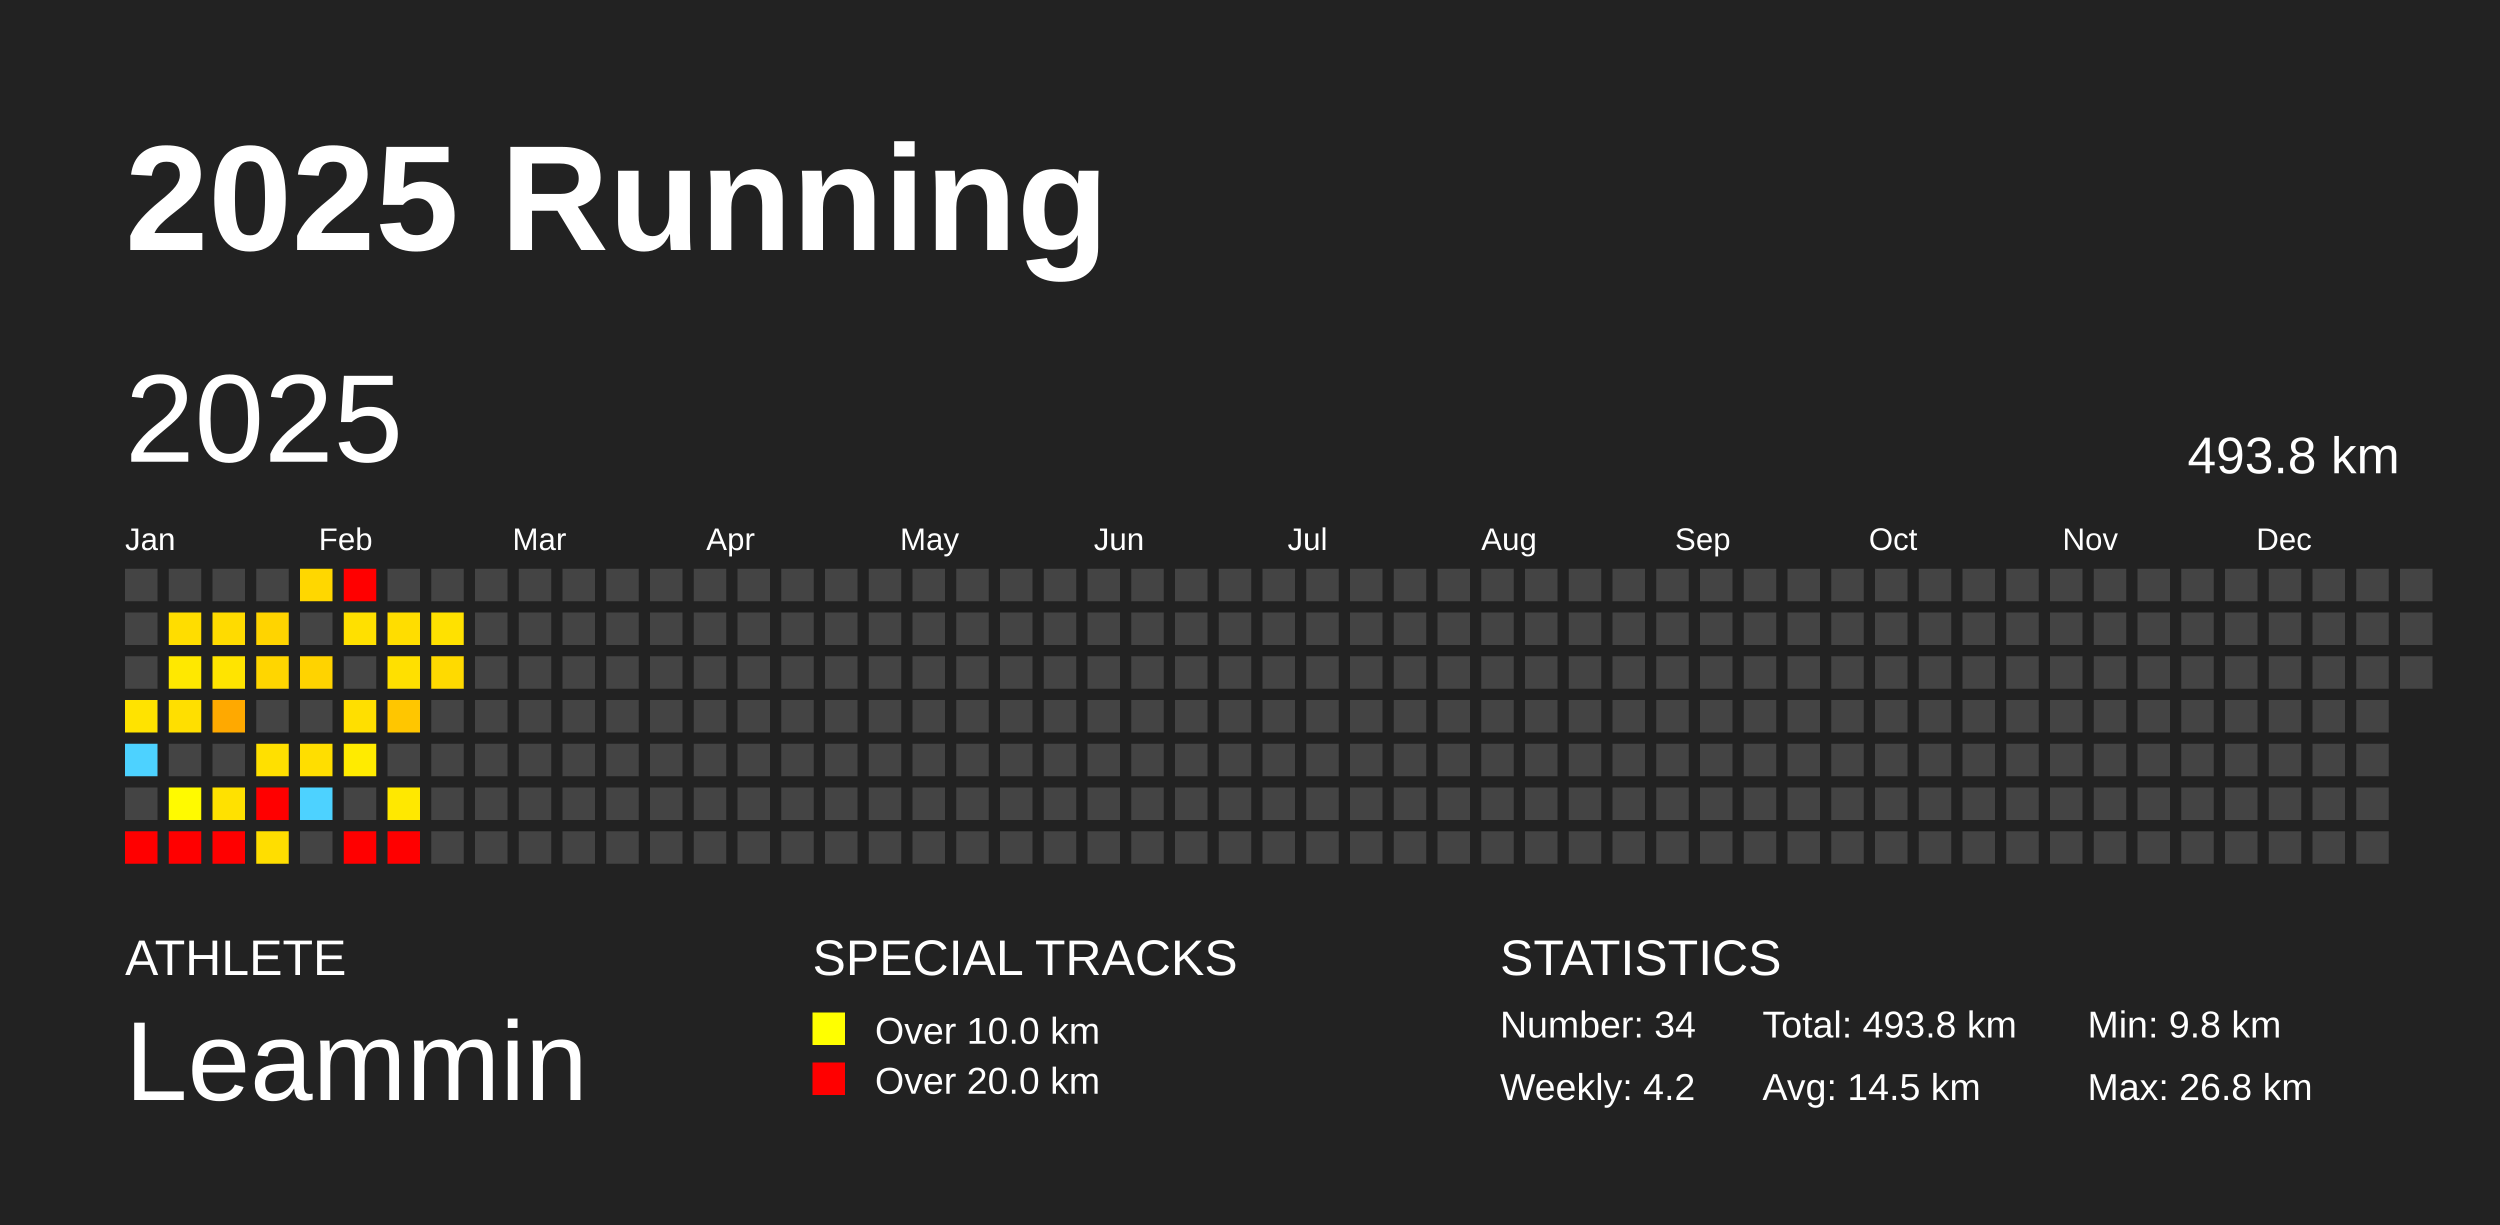
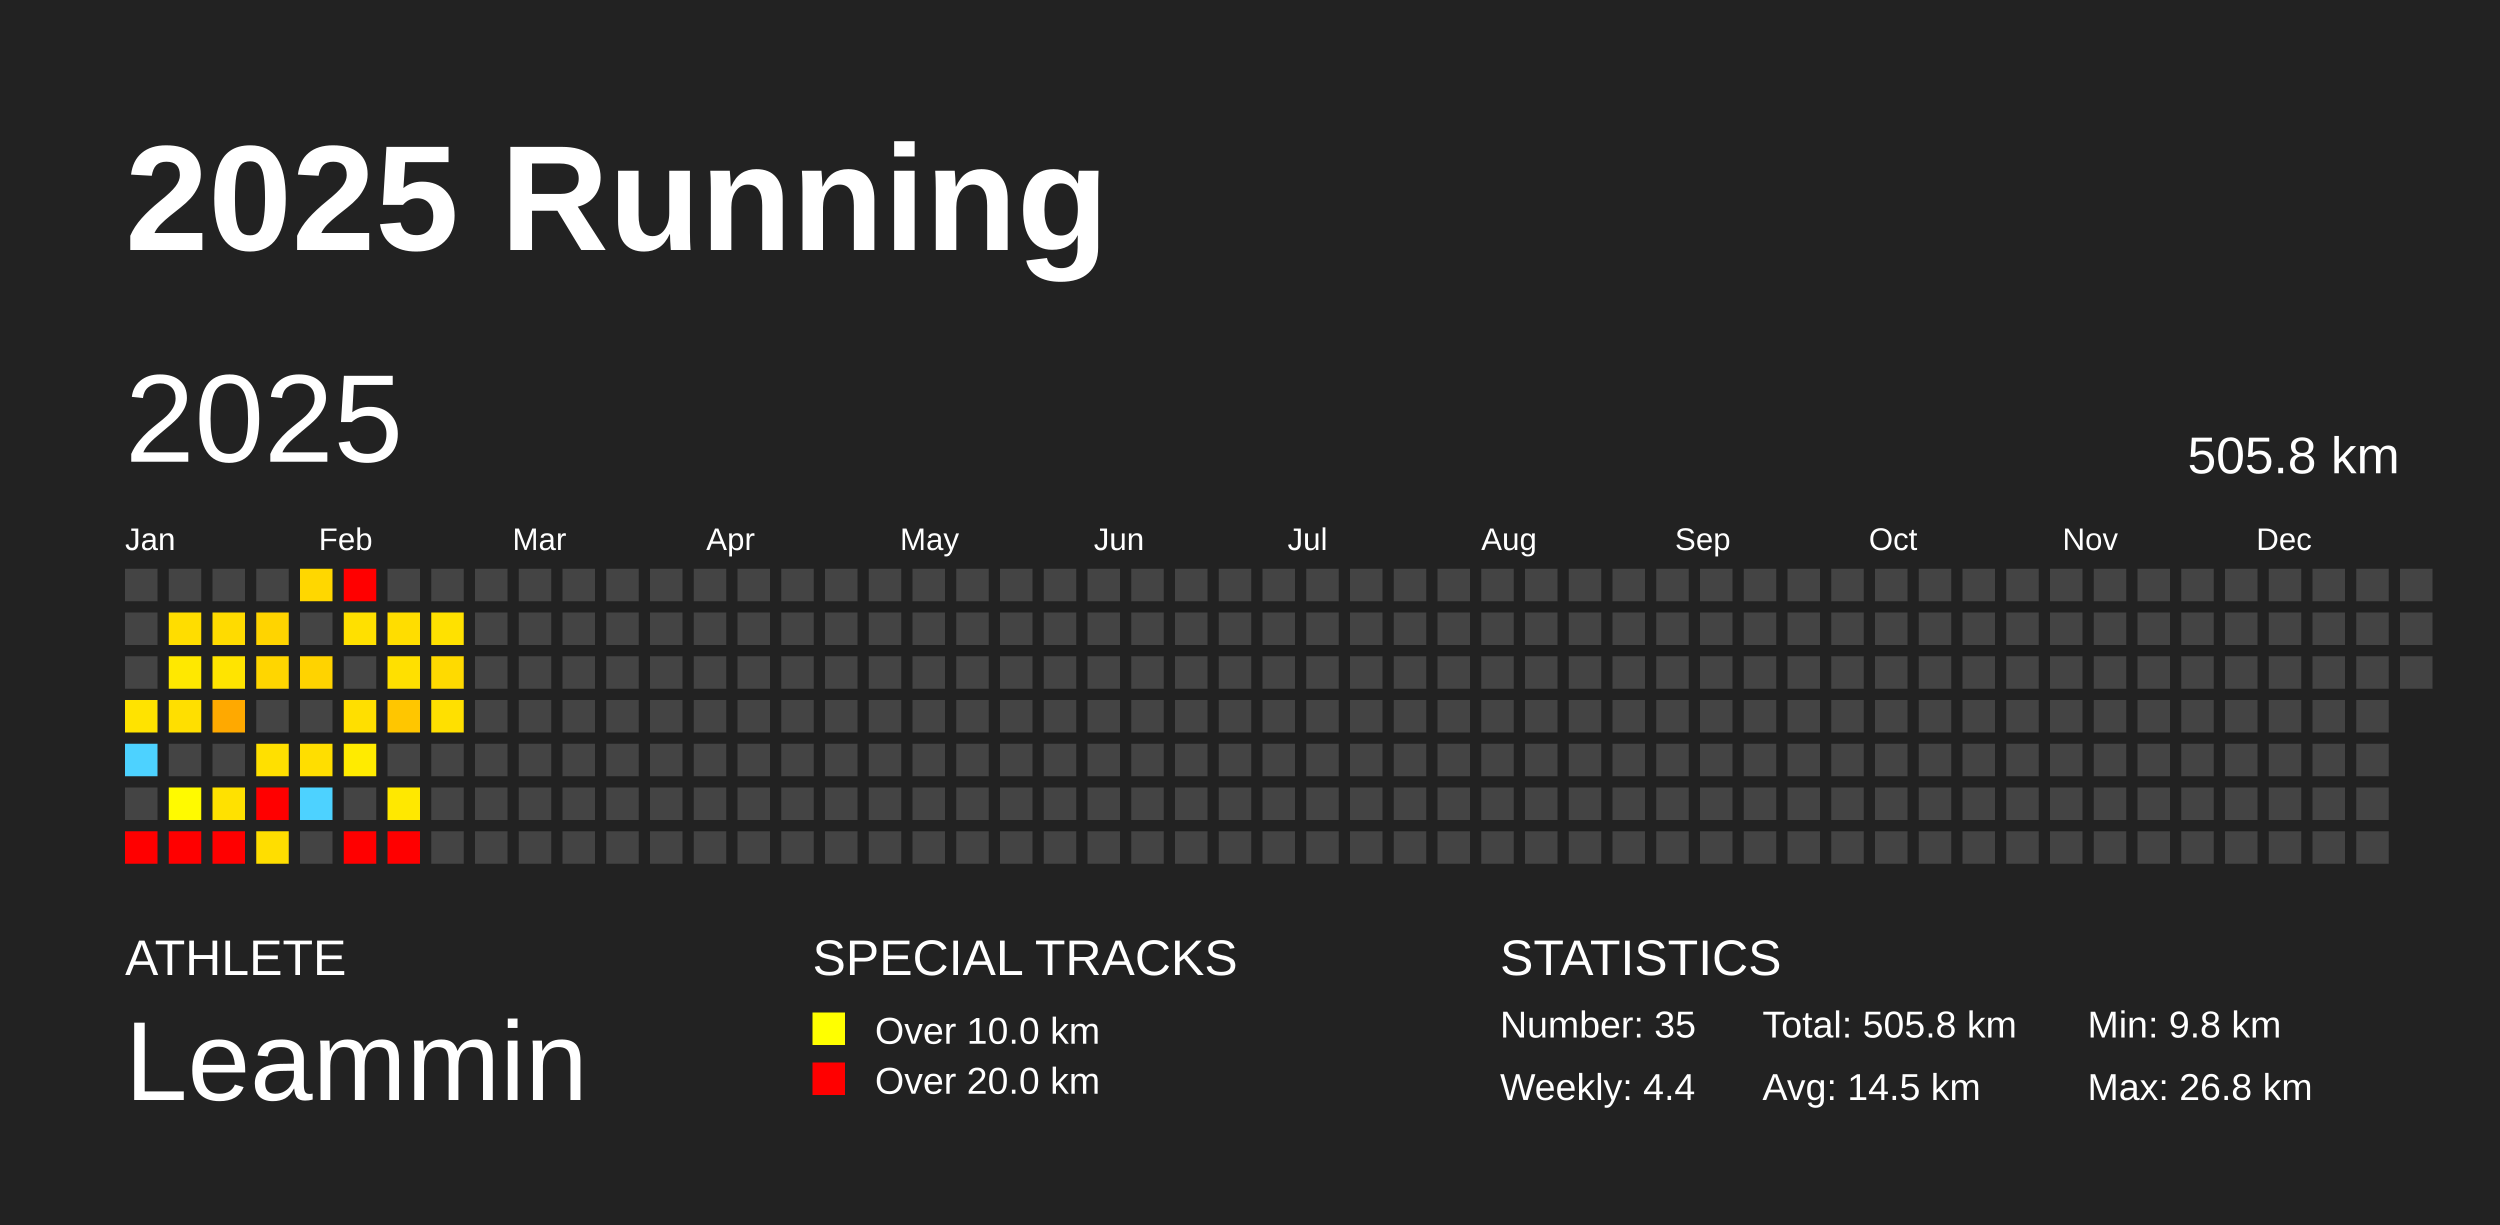
<svg xmlns="http://www.w3.org/2000/svg" baseProfile="full" height="98mm" version="1.1" viewBox="0,0,200,98" width="200mm">
  <defs />
  <rect fill="#222222" height="98" width="200" x="0" y="0" />
  <text fill="#FFFFFF" style="font-size:12px; font-family:Arial; font-weight:bold;" x="10" y="20">2025 Running</text>
  <text fill="#FFFFFF" style="font-size:4px; font-family:Arial" x="10" y="78">ATHLETE</text>
  <text fill="#FFFFFF" style="font-size:9px; font-family:Arial" x="10" y="88">Leammin</text>
  <text fill="#FFFFFF" style="font-size:4px; font-family:Arial" x="65" y="78">SPECIAL TRACKS</text>
  <rect fill="yellow" height="2.6" width="2.6" x="65" y="81" />
  <text fill="#FFFFFF" style="font-size:3px; font-family:Arial" x="70" y="83.5">Over 10.0 km</text>
  <rect fill="red" height="2.6" width="2.6" x="65" y="85" />
  <text fill="#FFFFFF" style="font-size:3px; font-family:Arial" x="70" y="87.5">Over 20.0 km</text>
  <text fill="#FFFFFF" style="font-size:4px; font-family:Arial" x="120" y="78">STATISTICS</text>
-   <text fill="#FFFFFF" style="font-size:3px; font-family:Arial" x="120" y="83">Number: 34</text>
-   <text fill="#FFFFFF" style="font-size:3px; font-family:Arial" x="120" y="88">Weekly: 4.2</text>
-   <text fill="#FFFFFF" style="font-size:3px; font-family:Arial" x="141" y="83">Total: 493.8 km</text>
+   <text fill="#FFFFFF" style="font-size:3px; font-family:Arial" x="120" y="83">Number: 35</text>
+   <text fill="#FFFFFF" style="font-size:3px; font-family:Arial" x="120" y="88">Weekly: 4.4</text>
+   <text fill="#FFFFFF" style="font-size:3px; font-family:Arial" x="141" y="83">Total: 505.8 km</text>
  <text fill="#FFFFFF" style="font-size:3px; font-family:Arial" x="141" y="88">Avg: 14.5 km</text>
  <text fill="#FFFFFF" style="font-size:3px; font-family:Arial" x="167" y="83">Min: 9.8 km</text>
  <text fill="#FFFFFF" style="font-size:3px; font-family:Arial" x="167" y="88">Max: 26.8 km</text>
  <text dominant-baseline="hanging" fill="#FFFFFF" style="font-size:10.0px; font-family:Arial;" x="10" y="30">2025</text>
-   <text dominant-baseline="hanging" fill="#FFFFFF" style="font-size:4.125px; font-family:Arial;" x="175" y="35">493.8 km</text>
+   <text dominant-baseline="hanging" fill="#FFFFFF" style="font-size:4.125px; font-family:Arial;" x="175" y="35">505.8 km</text>
  <text fill="#FFFFFF" style="font-size:2.5px; font-family:Arial" x="10.0" y="44">Jan</text>
  <text fill="#FFFFFF" style="font-size:2.5px; font-family:Arial" x="25.5" y="44">Feb</text>
  <text fill="#FFFFFF" style="font-size:2.5px; font-family:Arial" x="41.0" y="44">Mar</text>
  <text fill="#FFFFFF" style="font-size:2.5px; font-family:Arial" x="56.5" y="44">Apr</text>
  <text fill="#FFFFFF" style="font-size:2.5px; font-family:Arial" x="72.0" y="44">May</text>
  <text fill="#FFFFFF" style="font-size:2.5px; font-family:Arial" x="87.5" y="44">Jun</text>
  <text fill="#FFFFFF" style="font-size:2.5px; font-family:Arial" x="103.0" y="44">Jul</text>
  <text fill="#FFFFFF" style="font-size:2.5px; font-family:Arial" x="118.5" y="44">Aug</text>
  <text fill="#FFFFFF" style="font-size:2.5px; font-family:Arial" x="134.0" y="44">Sep</text>
  <text fill="#FFFFFF" style="font-size:2.5px; font-family:Arial" x="149.5" y="44">Oct</text>
  <text fill="#FFFFFF" style="font-size:2.5px; font-family:Arial" x="165.0" y="44">Nov</text>
  <text fill="#FFFFFF" style="font-size:2.5px; font-family:Arial" x="180.5" y="44">Dec</text>
  <rect fill="#444444" height="2.6" width="2.6" x="10.0" y="45.5" />
  <rect fill="#444444" height="2.6" width="2.6" x="10.0" y="49.0" />
  <rect fill="#444444" height="2.6" width="2.6" x="10.0" y="52.5" />
  <rect fill="#ffe300" height="2.6" width="2.6" x="10.0" y="56.0" />
  <rect fill="#4dd2ff" height="2.6" width="2.6" x="10.0" y="59.5" />
  <rect fill="#444444" height="2.6" width="2.6" x="10.0" y="63.0" />
  <rect fill="red" height="2.6" width="2.6" x="10.0" y="66.5" />
  <rect fill="#444444" height="2.6" width="2.6" x="13.5" y="45.5" />
  <rect fill="#ffdd00" height="2.6" width="2.6" x="13.5" y="49.0" />
  <rect fill="#ffe800" height="2.6" width="2.6" x="13.5" y="52.5" />
  <rect fill="#ffdf00" height="2.6" width="2.6" x="13.5" y="56.0" />
  <rect fill="#444444" height="2.6" width="2.6" x="13.5" y="59.5" />
  <rect fill="#fffa00" height="2.6" width="2.6" x="13.5" y="63.0" />
  <rect fill="red" height="2.6" width="2.6" x="13.5" y="66.5" />
  <rect fill="#444444" height="2.6" width="2.6" x="17.0" y="45.5" />
  <rect fill="#ffdb00" height="2.6" width="2.6" x="17.0" y="49.0" />
  <rect fill="#ffe400" height="2.6" width="2.6" x="17.0" y="52.5" />
  <rect fill="#ffa900" height="2.6" width="2.6" x="17.0" y="56.0" />
  <rect fill="#444444" height="2.6" width="2.6" x="17.0" y="59.5" />
  <rect fill="#ffe100" height="2.6" width="2.6" x="17.0" y="63.0" />
  <rect fill="red" height="2.6" width="2.6" x="17.0" y="66.5" />
  <rect fill="#444444" height="2.6" width="2.6" x="20.5" y="45.5" />
  <rect fill="#ffd400" height="2.6" width="2.6" x="20.5" y="49.0" />
  <rect fill="#ffd600" height="2.6" width="2.6" x="20.5" y="52.5" />
  <rect fill="#444444" height="2.6" width="2.6" x="20.5" y="56.0" />
  <rect fill="#ffe000" height="2.6" width="2.6" x="20.5" y="59.5" />
  <rect fill="red" height="2.6" width="2.6" x="20.5" y="63.0" />
  <rect fill="#ffde00" height="2.6" width="2.6" x="20.5" y="66.5" />
  <rect fill="#ffd700" height="2.6" width="2.6" x="24.0" y="45.5" />
  <rect fill="#444444" height="2.6" width="2.6" x="24.0" y="49.0" />
  <rect fill="#ffd300" height="2.6" width="2.6" x="24.0" y="52.5" />
  <rect fill="#444444" height="2.6" width="2.6" x="24.0" y="56.0" />
  <rect fill="#ffde00" height="2.6" width="2.6" x="24.0" y="59.5" />
  <rect fill="#4dd2ff" height="2.6" width="2.6" x="24.0" y="63.0" />
  <rect fill="#444444" height="2.6" width="2.6" x="24.0" y="66.5" />
  <rect fill="red" height="2.6" width="2.6" x="27.5" y="45.5" />
  <rect fill="#ffe000" height="2.6" width="2.6" x="27.5" y="49.0" />
  <rect fill="#444444" height="2.6" width="2.6" x="27.5" y="52.5" />
  <rect fill="#ffdf00" height="2.6" width="2.6" x="27.5" y="56.0" />
  <rect fill="#ffeb00" height="2.6" width="2.6" x="27.5" y="59.5" />
  <rect fill="#444444" height="2.6" width="2.6" x="27.5" y="63.0" />
  <rect fill="red" height="2.6" width="2.6" x="27.5" y="66.5" />
  <rect fill="#444444" height="2.6" width="2.6" x="31.0" y="45.5" />
  <rect fill="#ffdd00" height="2.6" width="2.6" x="31.0" y="49.0" />
  <rect fill="#ffe000" height="2.6" width="2.6" x="31.0" y="52.5" />
  <rect fill="#ffc600" height="2.6" width="2.6" x="31.0" y="56.0" />
  <rect fill="#444444" height="2.6" width="2.6" x="31.0" y="59.5" />
  <rect fill="#ffe800" height="2.6" width="2.6" x="31.0" y="63.0" />
  <rect fill="red" height="2.6" width="2.6" x="31.0" y="66.5" />
  <rect fill="#444444" height="2.6" width="2.6" x="34.5" y="45.5" />
  <rect fill="#ffe100" height="2.6" width="2.6" x="34.5" y="49.0" />
  <rect fill="#ffda00" height="2.6" width="2.6" x="34.5" y="52.5" />
-   <rect fill="#444444" height="2.6" width="2.6" x="34.5" y="56.0" />
+   <rect fill="#ffe000" height="2.6" width="2.6" x="34.5" y="56.0" />
  <rect fill="#444444" height="2.6" width="2.6" x="34.5" y="59.5" />
  <rect fill="#444444" height="2.6" width="2.6" x="34.5" y="63.0" />
  <rect fill="#444444" height="2.6" width="2.6" x="34.5" y="66.5" />
  <rect fill="#444444" height="2.6" width="2.6" x="38.0" y="45.5" />
  <rect fill="#444444" height="2.6" width="2.6" x="38.0" y="49.0" />
  <rect fill="#444444" height="2.6" width="2.6" x="38.0" y="52.5" />
  <rect fill="#444444" height="2.6" width="2.6" x="38.0" y="56.0" />
  <rect fill="#444444" height="2.6" width="2.6" x="38.0" y="59.5" />
  <rect fill="#444444" height="2.6" width="2.6" x="38.0" y="63.0" />
  <rect fill="#444444" height="2.6" width="2.6" x="38.0" y="66.5" />
  <rect fill="#444444" height="2.6" width="2.6" x="41.5" y="45.5" />
  <rect fill="#444444" height="2.6" width="2.6" x="41.5" y="49.0" />
  <rect fill="#444444" height="2.6" width="2.6" x="41.5" y="52.5" />
  <rect fill="#444444" height="2.6" width="2.6" x="41.5" y="56.0" />
  <rect fill="#444444" height="2.6" width="2.6" x="41.5" y="59.5" />
  <rect fill="#444444" height="2.6" width="2.6" x="41.5" y="63.0" />
  <rect fill="#444444" height="2.6" width="2.6" x="41.5" y="66.5" />
  <rect fill="#444444" height="2.6" width="2.6" x="45.0" y="45.5" />
  <rect fill="#444444" height="2.6" width="2.6" x="45.0" y="49.0" />
  <rect fill="#444444" height="2.6" width="2.6" x="45.0" y="52.5" />
  <rect fill="#444444" height="2.6" width="2.6" x="45.0" y="56.0" />
  <rect fill="#444444" height="2.6" width="2.6" x="45.0" y="59.5" />
  <rect fill="#444444" height="2.6" width="2.6" x="45.0" y="63.0" />
  <rect fill="#444444" height="2.6" width="2.6" x="45.0" y="66.5" />
  <rect fill="#444444" height="2.6" width="2.6" x="48.5" y="45.5" />
  <rect fill="#444444" height="2.6" width="2.6" x="48.5" y="49.0" />
  <rect fill="#444444" height="2.6" width="2.6" x="48.5" y="52.5" />
  <rect fill="#444444" height="2.6" width="2.6" x="48.5" y="56.0" />
  <rect fill="#444444" height="2.6" width="2.6" x="48.5" y="59.5" />
  <rect fill="#444444" height="2.6" width="2.6" x="48.5" y="63.0" />
  <rect fill="#444444" height="2.6" width="2.6" x="48.5" y="66.5" />
  <rect fill="#444444" height="2.6" width="2.6" x="52.0" y="45.5" />
  <rect fill="#444444" height="2.6" width="2.6" x="52.0" y="49.0" />
  <rect fill="#444444" height="2.6" width="2.6" x="52.0" y="52.5" />
  <rect fill="#444444" height="2.6" width="2.6" x="52.0" y="56.0" />
  <rect fill="#444444" height="2.6" width="2.6" x="52.0" y="59.5" />
  <rect fill="#444444" height="2.6" width="2.6" x="52.0" y="63.0" />
  <rect fill="#444444" height="2.6" width="2.6" x="52.0" y="66.5" />
  <rect fill="#444444" height="2.6" width="2.6" x="55.5" y="45.5" />
  <rect fill="#444444" height="2.6" width="2.6" x="55.5" y="49.0" />
  <rect fill="#444444" height="2.6" width="2.6" x="55.5" y="52.5" />
  <rect fill="#444444" height="2.6" width="2.6" x="55.5" y="56.0" />
  <rect fill="#444444" height="2.6" width="2.6" x="55.5" y="59.5" />
  <rect fill="#444444" height="2.6" width="2.6" x="55.5" y="63.0" />
  <rect fill="#444444" height="2.6" width="2.6" x="55.5" y="66.5" />
  <rect fill="#444444" height="2.6" width="2.6" x="59.0" y="45.5" />
  <rect fill="#444444" height="2.6" width="2.6" x="59.0" y="49.0" />
  <rect fill="#444444" height="2.6" width="2.6" x="59.0" y="52.5" />
  <rect fill="#444444" height="2.6" width="2.6" x="59.0" y="56.0" />
  <rect fill="#444444" height="2.6" width="2.6" x="59.0" y="59.5" />
  <rect fill="#444444" height="2.6" width="2.6" x="59.0" y="63.0" />
  <rect fill="#444444" height="2.6" width="2.6" x="59.0" y="66.5" />
  <rect fill="#444444" height="2.6" width="2.6" x="62.5" y="45.5" />
  <rect fill="#444444" height="2.6" width="2.6" x="62.5" y="49.0" />
  <rect fill="#444444" height="2.6" width="2.6" x="62.5" y="52.5" />
  <rect fill="#444444" height="2.6" width="2.6" x="62.5" y="56.0" />
  <rect fill="#444444" height="2.6" width="2.6" x="62.5" y="59.5" />
  <rect fill="#444444" height="2.6" width="2.6" x="62.5" y="63.0" />
  <rect fill="#444444" height="2.6" width="2.6" x="62.5" y="66.5" />
  <rect fill="#444444" height="2.6" width="2.6" x="66.0" y="45.5" />
  <rect fill="#444444" height="2.6" width="2.6" x="66.0" y="49.0" />
  <rect fill="#444444" height="2.6" width="2.6" x="66.0" y="52.5" />
  <rect fill="#444444" height="2.6" width="2.6" x="66.0" y="56.0" />
  <rect fill="#444444" height="2.6" width="2.6" x="66.0" y="59.5" />
  <rect fill="#444444" height="2.6" width="2.6" x="66.0" y="63.0" />
  <rect fill="#444444" height="2.6" width="2.6" x="66.0" y="66.5" />
  <rect fill="#444444" height="2.6" width="2.6" x="69.5" y="45.5" />
  <rect fill="#444444" height="2.6" width="2.6" x="69.5" y="49.0" />
  <rect fill="#444444" height="2.6" width="2.6" x="69.5" y="52.5" />
  <rect fill="#444444" height="2.6" width="2.6" x="69.5" y="56.0" />
  <rect fill="#444444" height="2.6" width="2.6" x="69.5" y="59.5" />
  <rect fill="#444444" height="2.6" width="2.6" x="69.5" y="63.0" />
  <rect fill="#444444" height="2.6" width="2.6" x="69.5" y="66.5" />
  <rect fill="#444444" height="2.6" width="2.6" x="73.0" y="45.5" />
  <rect fill="#444444" height="2.6" width="2.6" x="73.0" y="49.0" />
  <rect fill="#444444" height="2.6" width="2.6" x="73.0" y="52.5" />
  <rect fill="#444444" height="2.6" width="2.6" x="73.0" y="56.0" />
  <rect fill="#444444" height="2.6" width="2.6" x="73.0" y="59.5" />
  <rect fill="#444444" height="2.6" width="2.6" x="73.0" y="63.0" />
  <rect fill="#444444" height="2.6" width="2.6" x="73.0" y="66.5" />
  <rect fill="#444444" height="2.6" width="2.6" x="76.5" y="45.5" />
  <rect fill="#444444" height="2.6" width="2.6" x="76.5" y="49.0" />
  <rect fill="#444444" height="2.6" width="2.6" x="76.5" y="52.5" />
  <rect fill="#444444" height="2.6" width="2.6" x="76.5" y="56.0" />
  <rect fill="#444444" height="2.6" width="2.6" x="76.5" y="59.5" />
  <rect fill="#444444" height="2.6" width="2.6" x="76.5" y="63.0" />
  <rect fill="#444444" height="2.6" width="2.6" x="76.5" y="66.5" />
  <rect fill="#444444" height="2.6" width="2.6" x="80.0" y="45.5" />
  <rect fill="#444444" height="2.6" width="2.6" x="80.0" y="49.0" />
  <rect fill="#444444" height="2.6" width="2.6" x="80.0" y="52.5" />
  <rect fill="#444444" height="2.6" width="2.6" x="80.0" y="56.0" />
  <rect fill="#444444" height="2.6" width="2.6" x="80.0" y="59.5" />
  <rect fill="#444444" height="2.6" width="2.6" x="80.0" y="63.0" />
  <rect fill="#444444" height="2.6" width="2.6" x="80.0" y="66.5" />
  <rect fill="#444444" height="2.6" width="2.6" x="83.5" y="45.5" />
  <rect fill="#444444" height="2.6" width="2.6" x="83.5" y="49.0" />
  <rect fill="#444444" height="2.6" width="2.6" x="83.5" y="52.5" />
  <rect fill="#444444" height="2.6" width="2.6" x="83.5" y="56.0" />
  <rect fill="#444444" height="2.6" width="2.6" x="83.5" y="59.5" />
  <rect fill="#444444" height="2.6" width="2.6" x="83.5" y="63.0" />
  <rect fill="#444444" height="2.6" width="2.6" x="83.5" y="66.5" />
  <rect fill="#444444" height="2.6" width="2.6" x="87.0" y="45.5" />
  <rect fill="#444444" height="2.6" width="2.6" x="87.0" y="49.0" />
  <rect fill="#444444" height="2.6" width="2.6" x="87.0" y="52.5" />
  <rect fill="#444444" height="2.6" width="2.6" x="87.0" y="56.0" />
  <rect fill="#444444" height="2.6" width="2.6" x="87.0" y="59.5" />
  <rect fill="#444444" height="2.6" width="2.6" x="87.0" y="63.0" />
  <rect fill="#444444" height="2.6" width="2.6" x="87.0" y="66.5" />
  <rect fill="#444444" height="2.6" width="2.6" x="90.5" y="45.5" />
  <rect fill="#444444" height="2.6" width="2.6" x="90.5" y="49.0" />
  <rect fill="#444444" height="2.6" width="2.6" x="90.5" y="52.5" />
  <rect fill="#444444" height="2.6" width="2.6" x="90.5" y="56.0" />
  <rect fill="#444444" height="2.6" width="2.6" x="90.5" y="59.5" />
  <rect fill="#444444" height="2.6" width="2.6" x="90.5" y="63.0" />
  <rect fill="#444444" height="2.6" width="2.6" x="90.5" y="66.5" />
  <rect fill="#444444" height="2.6" width="2.6" x="94.0" y="45.5" />
  <rect fill="#444444" height="2.6" width="2.6" x="94.0" y="49.0" />
  <rect fill="#444444" height="2.6" width="2.6" x="94.0" y="52.5" />
  <rect fill="#444444" height="2.6" width="2.6" x="94.0" y="56.0" />
  <rect fill="#444444" height="2.6" width="2.6" x="94.0" y="59.5" />
  <rect fill="#444444" height="2.6" width="2.6" x="94.0" y="63.0" />
  <rect fill="#444444" height="2.6" width="2.6" x="94.0" y="66.5" />
  <rect fill="#444444" height="2.6" width="2.6" x="97.5" y="45.5" />
  <rect fill="#444444" height="2.6" width="2.6" x="97.5" y="49.0" />
  <rect fill="#444444" height="2.6" width="2.6" x="97.5" y="52.5" />
  <rect fill="#444444" height="2.6" width="2.6" x="97.5" y="56.0" />
  <rect fill="#444444" height="2.6" width="2.6" x="97.5" y="59.5" />
  <rect fill="#444444" height="2.6" width="2.6" x="97.5" y="63.0" />
  <rect fill="#444444" height="2.6" width="2.6" x="97.5" y="66.5" />
  <rect fill="#444444" height="2.6" width="2.6" x="101.0" y="45.5" />
  <rect fill="#444444" height="2.6" width="2.6" x="101.0" y="49.0" />
  <rect fill="#444444" height="2.6" width="2.6" x="101.0" y="52.5" />
  <rect fill="#444444" height="2.6" width="2.6" x="101.0" y="56.0" />
  <rect fill="#444444" height="2.6" width="2.6" x="101.0" y="59.5" />
  <rect fill="#444444" height="2.6" width="2.6" x="101.0" y="63.0" />
  <rect fill="#444444" height="2.6" width="2.6" x="101.0" y="66.5" />
  <rect fill="#444444" height="2.6" width="2.6" x="104.5" y="45.5" />
  <rect fill="#444444" height="2.6" width="2.6" x="104.5" y="49.0" />
  <rect fill="#444444" height="2.6" width="2.6" x="104.5" y="52.5" />
  <rect fill="#444444" height="2.6" width="2.6" x="104.5" y="56.0" />
  <rect fill="#444444" height="2.6" width="2.6" x="104.5" y="59.5" />
  <rect fill="#444444" height="2.6" width="2.6" x="104.5" y="63.0" />
  <rect fill="#444444" height="2.6" width="2.6" x="104.5" y="66.5" />
  <rect fill="#444444" height="2.6" width="2.6" x="108.0" y="45.5" />
  <rect fill="#444444" height="2.6" width="2.6" x="108.0" y="49.0" />
  <rect fill="#444444" height="2.6" width="2.6" x="108.0" y="52.5" />
  <rect fill="#444444" height="2.6" width="2.6" x="108.0" y="56.0" />
  <rect fill="#444444" height="2.6" width="2.6" x="108.0" y="59.5" />
  <rect fill="#444444" height="2.6" width="2.6" x="108.0" y="63.0" />
  <rect fill="#444444" height="2.6" width="2.6" x="108.0" y="66.5" />
  <rect fill="#444444" height="2.6" width="2.6" x="111.5" y="45.5" />
  <rect fill="#444444" height="2.6" width="2.6" x="111.5" y="49.0" />
  <rect fill="#444444" height="2.6" width="2.6" x="111.5" y="52.5" />
  <rect fill="#444444" height="2.6" width="2.6" x="111.5" y="56.0" />
  <rect fill="#444444" height="2.6" width="2.6" x="111.5" y="59.5" />
  <rect fill="#444444" height="2.6" width="2.6" x="111.5" y="63.0" />
  <rect fill="#444444" height="2.6" width="2.6" x="111.5" y="66.5" />
  <rect fill="#444444" height="2.6" width="2.6" x="115.0" y="45.5" />
  <rect fill="#444444" height="2.6" width="2.6" x="115.0" y="49.0" />
  <rect fill="#444444" height="2.6" width="2.6" x="115.0" y="52.5" />
  <rect fill="#444444" height="2.6" width="2.6" x="115.0" y="56.0" />
  <rect fill="#444444" height="2.6" width="2.6" x="115.0" y="59.5" />
  <rect fill="#444444" height="2.6" width="2.6" x="115.0" y="63.0" />
  <rect fill="#444444" height="2.6" width="2.6" x="115.0" y="66.5" />
  <rect fill="#444444" height="2.6" width="2.6" x="118.5" y="45.5" />
  <rect fill="#444444" height="2.6" width="2.6" x="118.5" y="49.0" />
  <rect fill="#444444" height="2.6" width="2.6" x="118.5" y="52.5" />
  <rect fill="#444444" height="2.6" width="2.6" x="118.5" y="56.0" />
  <rect fill="#444444" height="2.6" width="2.6" x="118.5" y="59.5" />
  <rect fill="#444444" height="2.6" width="2.6" x="118.5" y="63.0" />
  <rect fill="#444444" height="2.6" width="2.6" x="118.5" y="66.5" />
  <rect fill="#444444" height="2.6" width="2.6" x="122.0" y="45.5" />
  <rect fill="#444444" height="2.6" width="2.6" x="122.0" y="49.0" />
  <rect fill="#444444" height="2.6" width="2.6" x="122.0" y="52.5" />
  <rect fill="#444444" height="2.6" width="2.6" x="122.0" y="56.0" />
  <rect fill="#444444" height="2.6" width="2.6" x="122.0" y="59.5" />
  <rect fill="#444444" height="2.6" width="2.6" x="122.0" y="63.0" />
  <rect fill="#444444" height="2.6" width="2.6" x="122.0" y="66.5" />
  <rect fill="#444444" height="2.6" width="2.6" x="125.5" y="45.5" />
  <rect fill="#444444" height="2.6" width="2.6" x="125.5" y="49.0" />
  <rect fill="#444444" height="2.6" width="2.6" x="125.5" y="52.5" />
  <rect fill="#444444" height="2.6" width="2.6" x="125.5" y="56.0" />
  <rect fill="#444444" height="2.6" width="2.6" x="125.5" y="59.5" />
  <rect fill="#444444" height="2.6" width="2.6" x="125.5" y="63.0" />
  <rect fill="#444444" height="2.6" width="2.6" x="125.5" y="66.5" />
  <rect fill="#444444" height="2.6" width="2.6" x="129.0" y="45.5" />
  <rect fill="#444444" height="2.6" width="2.6" x="129.0" y="49.0" />
  <rect fill="#444444" height="2.6" width="2.6" x="129.0" y="52.5" />
  <rect fill="#444444" height="2.6" width="2.6" x="129.0" y="56.0" />
  <rect fill="#444444" height="2.6" width="2.6" x="129.0" y="59.5" />
  <rect fill="#444444" height="2.6" width="2.6" x="129.0" y="63.0" />
  <rect fill="#444444" height="2.6" width="2.6" x="129.0" y="66.5" />
  <rect fill="#444444" height="2.6" width="2.6" x="132.5" y="45.5" />
  <rect fill="#444444" height="2.6" width="2.6" x="132.5" y="49.0" />
  <rect fill="#444444" height="2.6" width="2.6" x="132.5" y="52.5" />
  <rect fill="#444444" height="2.6" width="2.6" x="132.5" y="56.0" />
  <rect fill="#444444" height="2.6" width="2.6" x="132.5" y="59.5" />
  <rect fill="#444444" height="2.6" width="2.6" x="132.5" y="63.0" />
  <rect fill="#444444" height="2.6" width="2.6" x="132.5" y="66.5" />
  <rect fill="#444444" height="2.6" width="2.6" x="136.0" y="45.5" />
  <rect fill="#444444" height="2.6" width="2.6" x="136.0" y="49.0" />
  <rect fill="#444444" height="2.6" width="2.6" x="136.0" y="52.5" />
  <rect fill="#444444" height="2.6" width="2.6" x="136.0" y="56.0" />
  <rect fill="#444444" height="2.6" width="2.6" x="136.0" y="59.5" />
  <rect fill="#444444" height="2.6" width="2.6" x="136.0" y="63.0" />
  <rect fill="#444444" height="2.6" width="2.6" x="136.0" y="66.5" />
  <rect fill="#444444" height="2.6" width="2.6" x="139.5" y="45.5" />
  <rect fill="#444444" height="2.6" width="2.6" x="139.5" y="49.0" />
  <rect fill="#444444" height="2.6" width="2.6" x="139.5" y="52.5" />
  <rect fill="#444444" height="2.6" width="2.6" x="139.5" y="56.0" />
  <rect fill="#444444" height="2.6" width="2.6" x="139.5" y="59.5" />
  <rect fill="#444444" height="2.6" width="2.6" x="139.5" y="63.0" />
  <rect fill="#444444" height="2.6" width="2.6" x="139.5" y="66.5" />
  <rect fill="#444444" height="2.6" width="2.6" x="143.0" y="45.5" />
  <rect fill="#444444" height="2.6" width="2.6" x="143.0" y="49.0" />
  <rect fill="#444444" height="2.6" width="2.6" x="143.0" y="52.5" />
  <rect fill="#444444" height="2.6" width="2.6" x="143.0" y="56.0" />
  <rect fill="#444444" height="2.6" width="2.6" x="143.0" y="59.5" />
  <rect fill="#444444" height="2.6" width="2.6" x="143.0" y="63.0" />
  <rect fill="#444444" height="2.6" width="2.6" x="143.0" y="66.5" />
  <rect fill="#444444" height="2.6" width="2.6" x="146.5" y="45.5" />
  <rect fill="#444444" height="2.6" width="2.6" x="146.5" y="49.0" />
  <rect fill="#444444" height="2.6" width="2.6" x="146.5" y="52.5" />
  <rect fill="#444444" height="2.6" width="2.6" x="146.5" y="56.0" />
  <rect fill="#444444" height="2.6" width="2.6" x="146.5" y="59.5" />
  <rect fill="#444444" height="2.6" width="2.6" x="146.5" y="63.0" />
  <rect fill="#444444" height="2.6" width="2.6" x="146.5" y="66.5" />
  <rect fill="#444444" height="2.6" width="2.6" x="150.0" y="45.5" />
  <rect fill="#444444" height="2.6" width="2.6" x="150.0" y="49.0" />
  <rect fill="#444444" height="2.6" width="2.6" x="150.0" y="52.5" />
  <rect fill="#444444" height="2.6" width="2.6" x="150.0" y="56.0" />
  <rect fill="#444444" height="2.6" width="2.6" x="150.0" y="59.5" />
  <rect fill="#444444" height="2.6" width="2.6" x="150.0" y="63.0" />
  <rect fill="#444444" height="2.6" width="2.6" x="150.0" y="66.5" />
  <rect fill="#444444" height="2.6" width="2.6" x="153.5" y="45.5" />
  <rect fill="#444444" height="2.6" width="2.6" x="153.5" y="49.0" />
  <rect fill="#444444" height="2.6" width="2.6" x="153.5" y="52.5" />
  <rect fill="#444444" height="2.6" width="2.6" x="153.5" y="56.0" />
  <rect fill="#444444" height="2.6" width="2.6" x="153.5" y="59.5" />
  <rect fill="#444444" height="2.6" width="2.6" x="153.5" y="63.0" />
  <rect fill="#444444" height="2.6" width="2.6" x="153.5" y="66.5" />
  <rect fill="#444444" height="2.6" width="2.6" x="157.0" y="45.5" />
  <rect fill="#444444" height="2.6" width="2.6" x="157.0" y="49.0" />
  <rect fill="#444444" height="2.6" width="2.6" x="157.0" y="52.5" />
  <rect fill="#444444" height="2.6" width="2.6" x="157.0" y="56.0" />
  <rect fill="#444444" height="2.6" width="2.6" x="157.0" y="59.5" />
  <rect fill="#444444" height="2.6" width="2.6" x="157.0" y="63.0" />
  <rect fill="#444444" height="2.6" width="2.6" x="157.0" y="66.5" />
  <rect fill="#444444" height="2.6" width="2.6" x="160.5" y="45.5" />
  <rect fill="#444444" height="2.6" width="2.6" x="160.5" y="49.0" />
  <rect fill="#444444" height="2.6" width="2.6" x="160.5" y="52.5" />
  <rect fill="#444444" height="2.6" width="2.6" x="160.5" y="56.0" />
  <rect fill="#444444" height="2.6" width="2.6" x="160.5" y="59.5" />
  <rect fill="#444444" height="2.6" width="2.6" x="160.5" y="63.0" />
  <rect fill="#444444" height="2.6" width="2.6" x="160.5" y="66.5" />
  <rect fill="#444444" height="2.6" width="2.6" x="164.0" y="45.5" />
  <rect fill="#444444" height="2.6" width="2.6" x="164.0" y="49.0" />
  <rect fill="#444444" height="2.6" width="2.6" x="164.0" y="52.5" />
  <rect fill="#444444" height="2.6" width="2.6" x="164.0" y="56.0" />
  <rect fill="#444444" height="2.6" width="2.6" x="164.0" y="59.5" />
  <rect fill="#444444" height="2.6" width="2.6" x="164.0" y="63.0" />
  <rect fill="#444444" height="2.6" width="2.6" x="164.0" y="66.5" />
  <rect fill="#444444" height="2.6" width="2.6" x="167.5" y="45.5" />
  <rect fill="#444444" height="2.6" width="2.6" x="167.5" y="49.0" />
  <rect fill="#444444" height="2.6" width="2.6" x="167.5" y="52.5" />
  <rect fill="#444444" height="2.6" width="2.6" x="167.5" y="56.0" />
  <rect fill="#444444" height="2.6" width="2.6" x="167.5" y="59.5" />
  <rect fill="#444444" height="2.6" width="2.6" x="167.5" y="63.0" />
  <rect fill="#444444" height="2.6" width="2.6" x="167.5" y="66.5" />
  <rect fill="#444444" height="2.6" width="2.6" x="171.0" y="45.5" />
  <rect fill="#444444" height="2.6" width="2.6" x="171.0" y="49.0" />
  <rect fill="#444444" height="2.6" width="2.6" x="171.0" y="52.5" />
  <rect fill="#444444" height="2.6" width="2.6" x="171.0" y="56.0" />
  <rect fill="#444444" height="2.6" width="2.6" x="171.0" y="59.5" />
  <rect fill="#444444" height="2.6" width="2.6" x="171.0" y="63.0" />
  <rect fill="#444444" height="2.6" width="2.6" x="171.0" y="66.5" />
  <rect fill="#444444" height="2.6" width="2.6" x="174.5" y="45.5" />
  <rect fill="#444444" height="2.6" width="2.6" x="174.5" y="49.0" />
  <rect fill="#444444" height="2.6" width="2.6" x="174.5" y="52.5" />
  <rect fill="#444444" height="2.6" width="2.6" x="174.5" y="56.0" />
  <rect fill="#444444" height="2.6" width="2.6" x="174.5" y="59.5" />
  <rect fill="#444444" height="2.6" width="2.6" x="174.5" y="63.0" />
  <rect fill="#444444" height="2.6" width="2.6" x="174.5" y="66.5" />
  <rect fill="#444444" height="2.6" width="2.6" x="178.0" y="45.5" />
  <rect fill="#444444" height="2.6" width="2.6" x="178.0" y="49.0" />
  <rect fill="#444444" height="2.6" width="2.6" x="178.0" y="52.5" />
  <rect fill="#444444" height="2.6" width="2.6" x="178.0" y="56.0" />
  <rect fill="#444444" height="2.6" width="2.6" x="178.0" y="59.5" />
  <rect fill="#444444" height="2.6" width="2.6" x="178.0" y="63.0" />
  <rect fill="#444444" height="2.6" width="2.6" x="178.0" y="66.5" />
  <rect fill="#444444" height="2.6" width="2.6" x="181.5" y="45.5" />
  <rect fill="#444444" height="2.6" width="2.6" x="181.5" y="49.0" />
  <rect fill="#444444" height="2.6" width="2.6" x="181.5" y="52.5" />
  <rect fill="#444444" height="2.6" width="2.6" x="181.5" y="56.0" />
  <rect fill="#444444" height="2.6" width="2.6" x="181.5" y="59.5" />
  <rect fill="#444444" height="2.6" width="2.6" x="181.5" y="63.0" />
  <rect fill="#444444" height="2.6" width="2.6" x="181.5" y="66.5" />
  <rect fill="#444444" height="2.6" width="2.6" x="185.0" y="45.5" />
  <rect fill="#444444" height="2.6" width="2.6" x="185.0" y="49.0" />
  <rect fill="#444444" height="2.6" width="2.6" x="185.0" y="52.5" />
  <rect fill="#444444" height="2.6" width="2.6" x="185.0" y="56.0" />
  <rect fill="#444444" height="2.6" width="2.6" x="185.0" y="59.5" />
  <rect fill="#444444" height="2.6" width="2.6" x="185.0" y="63.0" />
  <rect fill="#444444" height="2.6" width="2.6" x="185.0" y="66.5" />
  <rect fill="#444444" height="2.6" width="2.6" x="188.5" y="45.5" />
  <rect fill="#444444" height="2.6" width="2.6" x="188.5" y="49.0" />
  <rect fill="#444444" height="2.6" width="2.6" x="188.5" y="52.5" />
  <rect fill="#444444" height="2.6" width="2.6" x="188.5" y="56.0" />
  <rect fill="#444444" height="2.6" width="2.6" x="188.5" y="59.5" />
  <rect fill="#444444" height="2.6" width="2.6" x="188.5" y="63.0" />
  <rect fill="#444444" height="2.6" width="2.6" x="188.5" y="66.5" />
  <rect fill="#444444" height="2.6" width="2.6" x="192.0" y="45.5" />
  <rect fill="#444444" height="2.6" width="2.6" x="192.0" y="49.0" />
  <rect fill="#444444" height="2.6" width="2.6" x="192.0" y="52.5" />
</svg>
